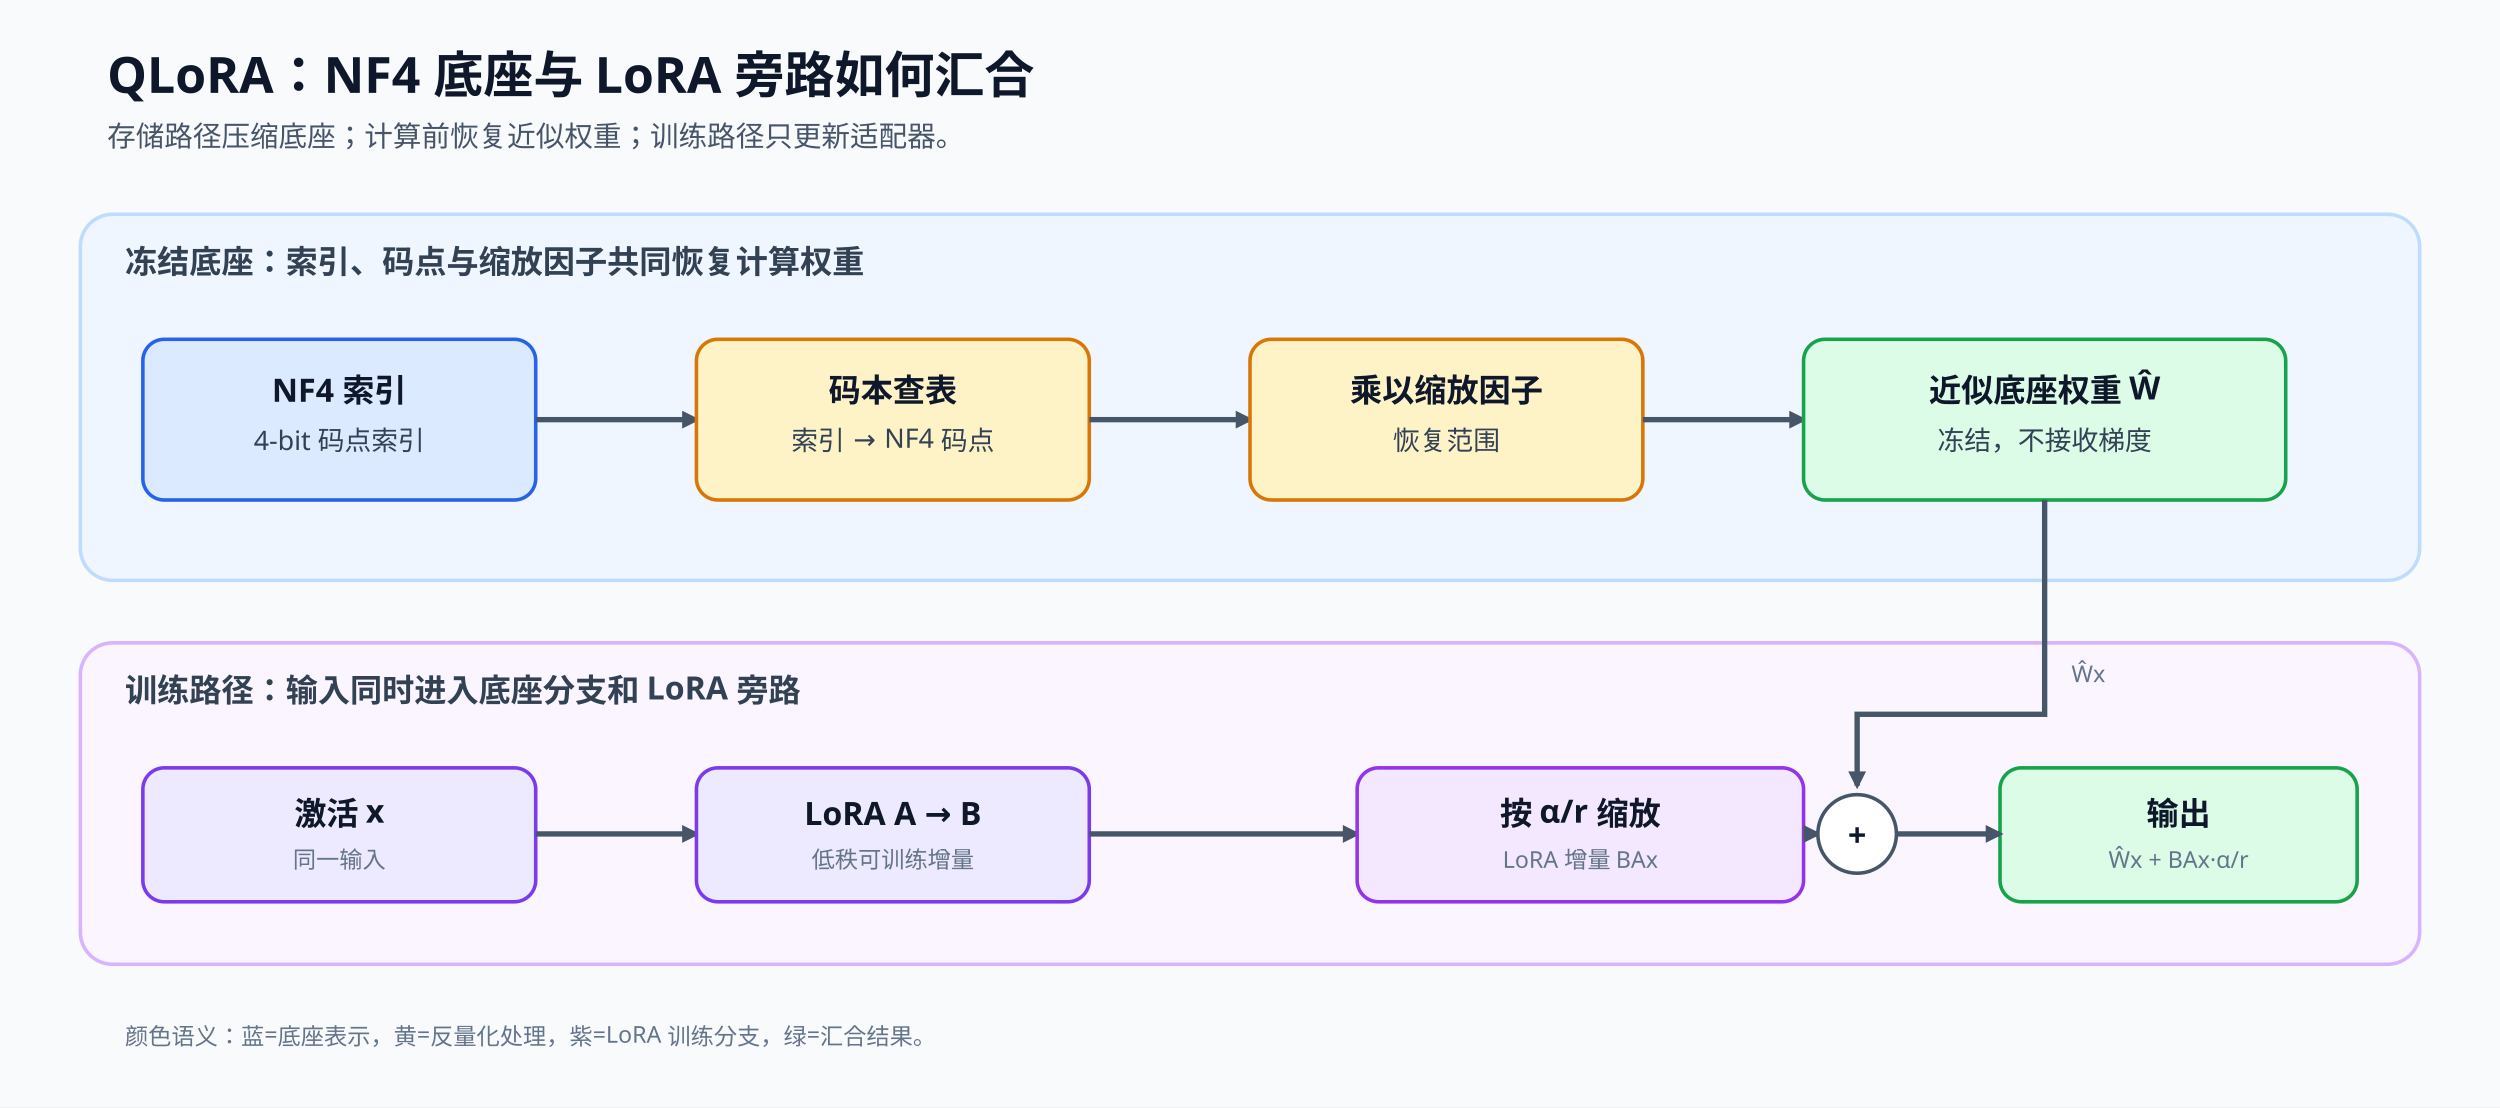
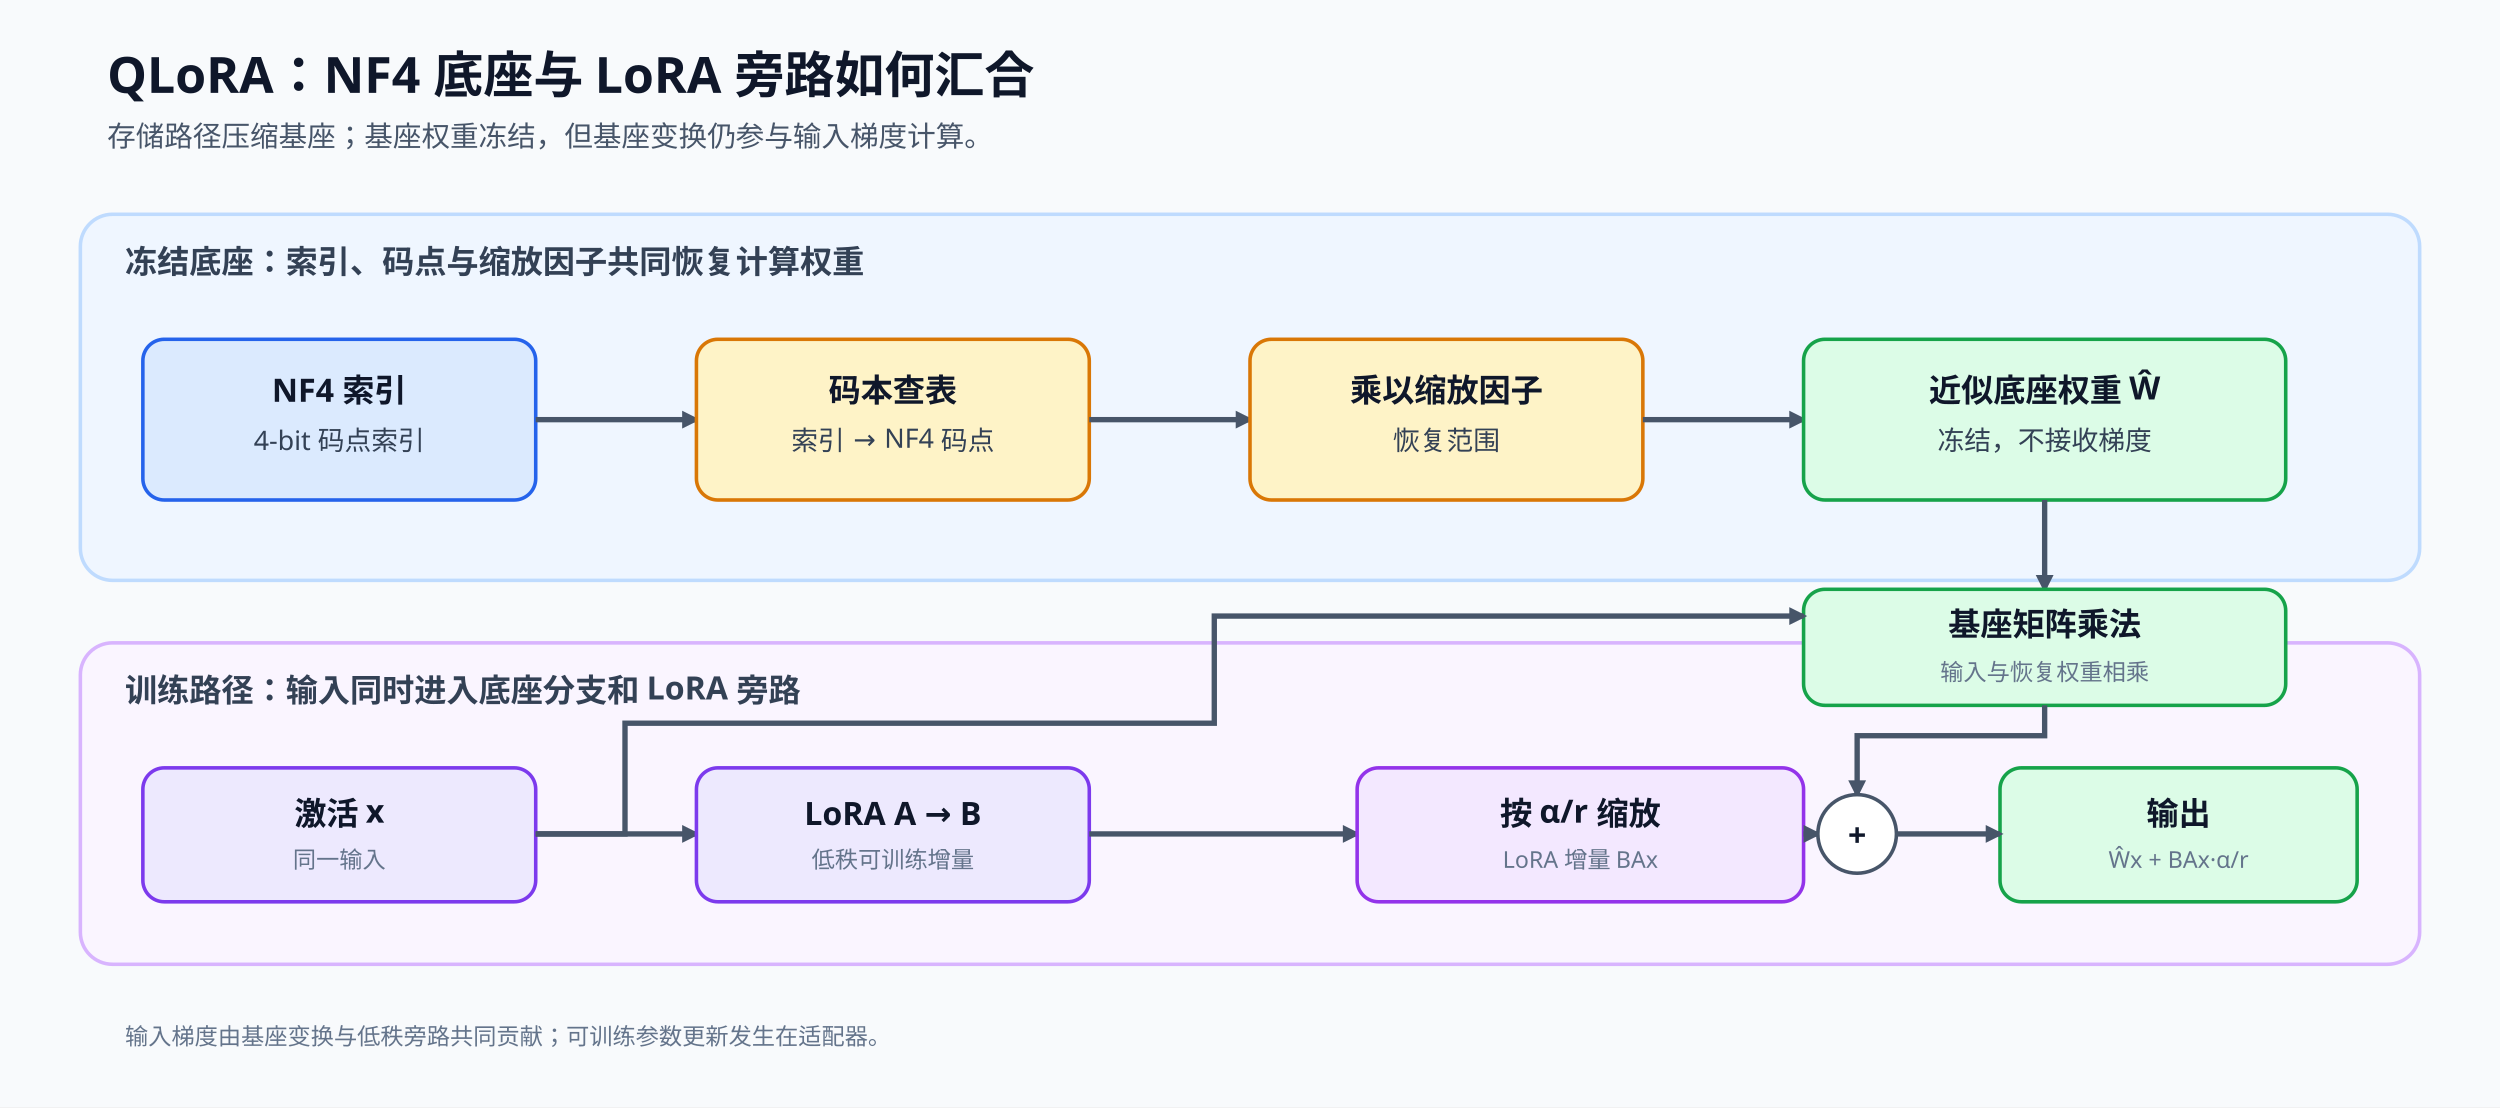
<svg xmlns="http://www.w3.org/2000/svg" width="1400" height="620" viewBox="0 0 1400 620" role="img" aria-labelledby="title desc">
  <defs>
    <marker id="arrow" markerWidth="10" markerHeight="10" refX="8" refY="5" orient="auto" markerUnits="userSpaceOnUse">
      <path d="M0,0 L10,5 L0,10 Z" fill="#475569" />
    </marker>
    <style>
      .title{font:700 28px sans-serif;fill:#0f172a}.sub{font:16px sans-serif;fill:#475569}
      .group{font:700 18px sans-serif;fill:#334155}.head{font:700 18px sans-serif;fill:#0f172a}
      .body{font:15px sans-serif;fill:#334155}.small{font:13px sans-serif;fill:#64748b}
      .box{stroke-width:2}.line{fill:none;stroke:#475569;stroke-width:3;marker-end:url(#arrow)}
    </style>
  </defs>
  <rect width="1400" height="620" fill="#f8fafc" />
  <text x="60" y="52" class="title">QLoRA：NF4 底座与 LoRA 旁路如何汇合</text>
-   <text x="60" y="82" class="sub">存储路径压缩底座；计算前恢复近似权重；训练路径只更新适配器。</text>
+   <text x="60" y="82" class="sub">存储路径压缩基座；基座权重冻结，但基座变换仍参与输入梯度计算。</text>
  <rect x="45" y="120" width="1310" height="205" rx="18" fill="#eff6ff" stroke="#bfdbfe" stroke-width="2" />
  <text x="70" y="153" class="group">冻结底座：索引、码点与缩放因子共同恢复计算权重</text>
  <rect x="80" y="190" width="220" height="90" rx="12" class="box" fill="#dbeafe" stroke="#2563eb" />
  <text x="190" y="225" text-anchor="middle" class="head">NF4 索引</text>
  <text x="190" y="252" text-anchor="middle" class="body">4-bit 码点索引</text>
  <path d="M300 235 H390" class="line" />
  <rect x="390" y="190" width="220" height="90" rx="12" class="box" fill="#fef3c7" stroke="#d97706" />
  <text x="500" y="225" text-anchor="middle" class="head">码本查表</text>
  <text x="500" y="252" text-anchor="middle" class="body">索引 → NF4 码点</text>
  <path d="M610 235 H700" class="line" />
  <rect x="700" y="190" width="220" height="90" rx="12" class="box" fill="#fef3c7" stroke="#d97706" />
  <text x="810" y="225" text-anchor="middle" class="head">乘以缩放因子</text>
  <text x="810" y="252" text-anchor="middle" class="body">恢复范围</text>
  <path d="M920 235 H1010" class="line" />
  <rect x="1010" y="190" width="270" height="90" rx="12" class="box" fill="#dcfce7" stroke="#16a34a" />
  <text x="1145" y="225" text-anchor="middle" class="head">近似底座权重 Ŵ</text>
  <text x="1145" y="252" text-anchor="middle" class="body">冻结，不接收梯度</text>
  <rect x="45" y="360" width="1310" height="180" rx="18" fill="#faf5ff" stroke="#d8b4fe" stroke-width="2" />
  <text x="70" y="393" class="group">训练路径：输入同时进入底座分支和 LoRA 旁路</text>
  <rect x="80" y="430" width="220" height="75" rx="12" class="box" fill="#ede9fe" stroke="#7c3aed" />
  <text x="190" y="462" text-anchor="middle" class="head">激活 x</text>
  <text x="190" y="486" text-anchor="middle" class="small">同一输入</text>
  <path d="M300 467 H390" class="line" />
  <rect x="390" y="430" width="220" height="75" rx="12" class="box" fill="#ede9fe" stroke="#7c3aed" />
  <text x="500" y="462" text-anchor="middle" class="head">LoRA A → B</text>
  <text x="500" y="486" text-anchor="middle" class="small">低秩可训练增量</text>
  <path d="M610 467 H760" class="line" />
-   <path d="M1145 280 V400 H1040 V440" class="line" />
-   <text x="1160" y="382" class="small">Ŵx</text>
+   <path d="M1145 280 V330" class="line" />
+   <rect x="1010" y="330" width="270" height="65" rx="12" class="box" fill="#dcfce7" stroke="#16a34a" />
+   <text x="1145" y="356" text-anchor="middle" class="head">基座矩阵乘法</text>
+   <text x="1145" y="381" text-anchor="middle" class="small">输入与恢复权重相乘</text>
+   <path d="M300 467 H350 V405 H680 V345 H1010" class="line" />
+   <path d="M1145 395 V412 H1040 V445" class="line" />
  <rect x="760" y="430" width="250" height="75" rx="12" class="box" fill="#f3e8ff" stroke="#9333ea" />
  <text x="885" y="462" text-anchor="middle" class="head">按 α/r 缩放</text>
  <text x="885" y="486" text-anchor="middle" class="small">LoRA 增量 BAx</text>
  <path d="M1010 467 H1018" class="line" />
  <circle cx="1040" cy="467" r="22" fill="#fff" stroke="#475569" stroke-width="2" />
  <text x="1040" y="474" text-anchor="middle" class="head">+</text>
  <rect x="1120" y="430" width="200" height="75" rx="12" class="box" fill="#dcfce7" stroke="#16a34a" />
  <text x="1220" y="462" text-anchor="middle" class="head">输出</text>
  <text x="1220" y="486" text-anchor="middle" class="small">Ŵx + BAx·α/r</text>
  <path d="M1062 467 H1120" class="line" />
-   <text x="70" y="585" class="small">颜色语义：蓝=底座表示，黄=反量化处理，紫=LoRA 训练分支，绿=汇合结果。</text>
+   <text x="70" y="585" class="small">输入梯度由基座变换与低秩旁路共同贡献；可训练参数更新发生在适配器。</text>
</svg>
